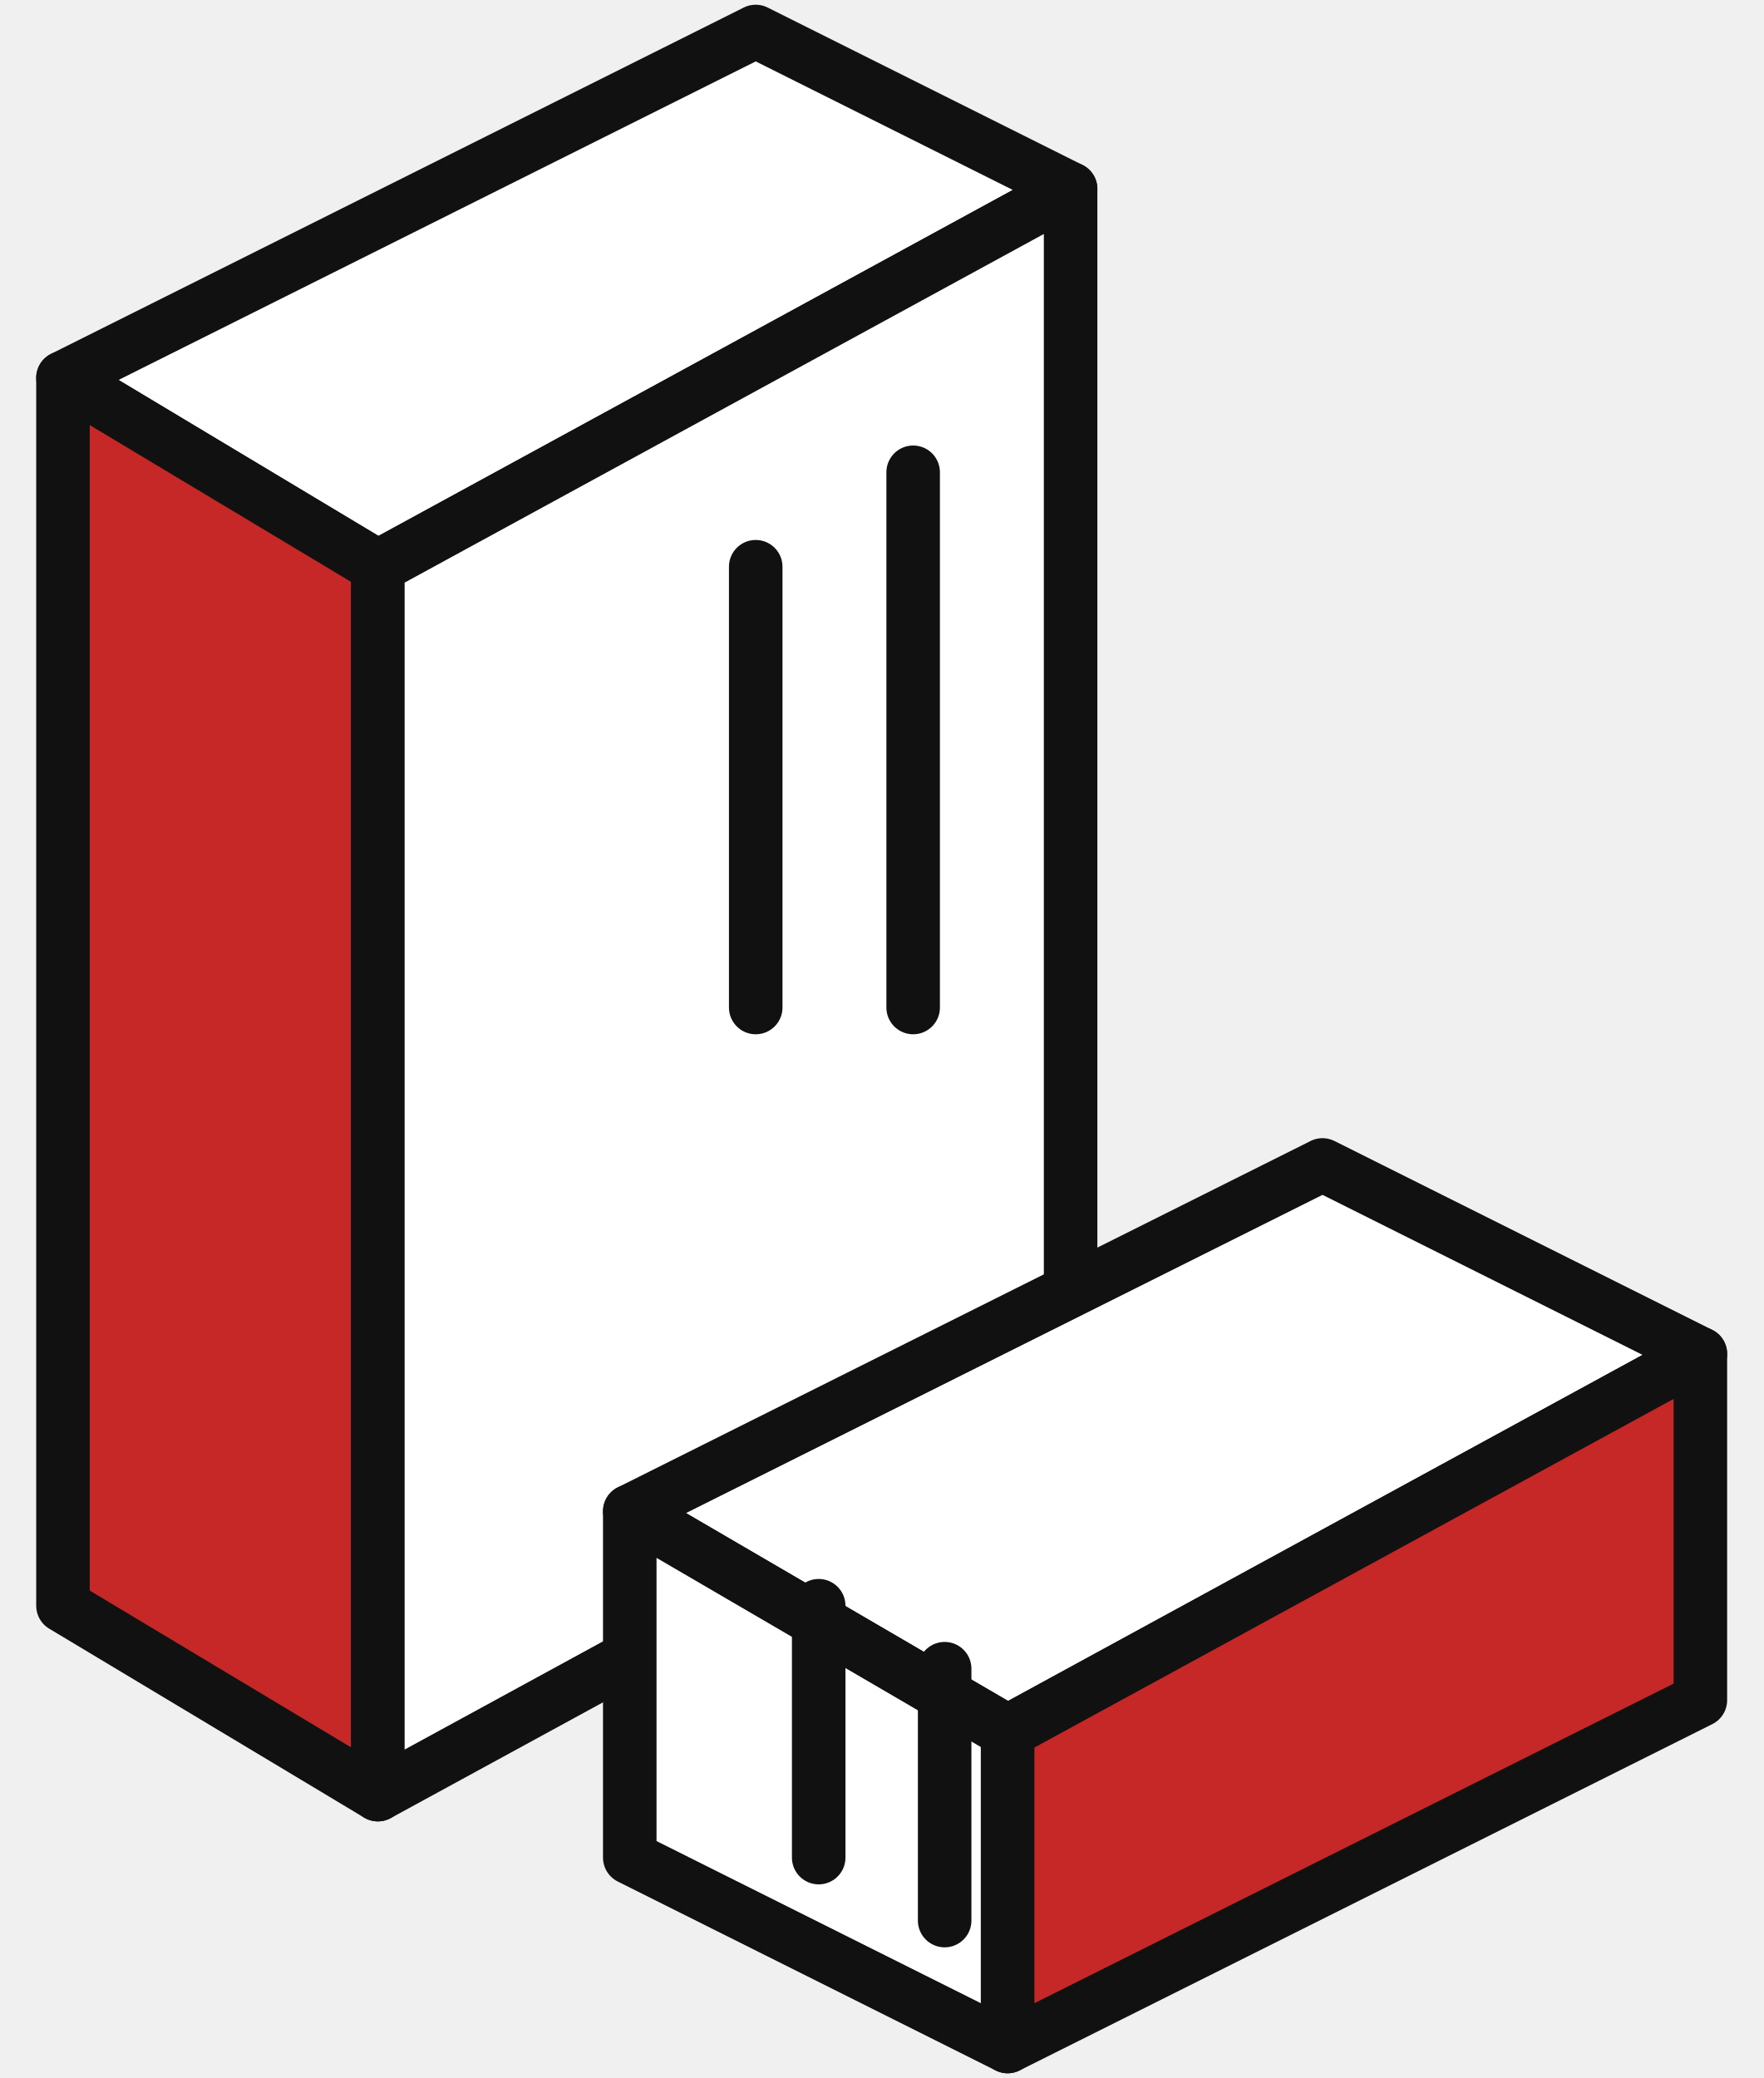
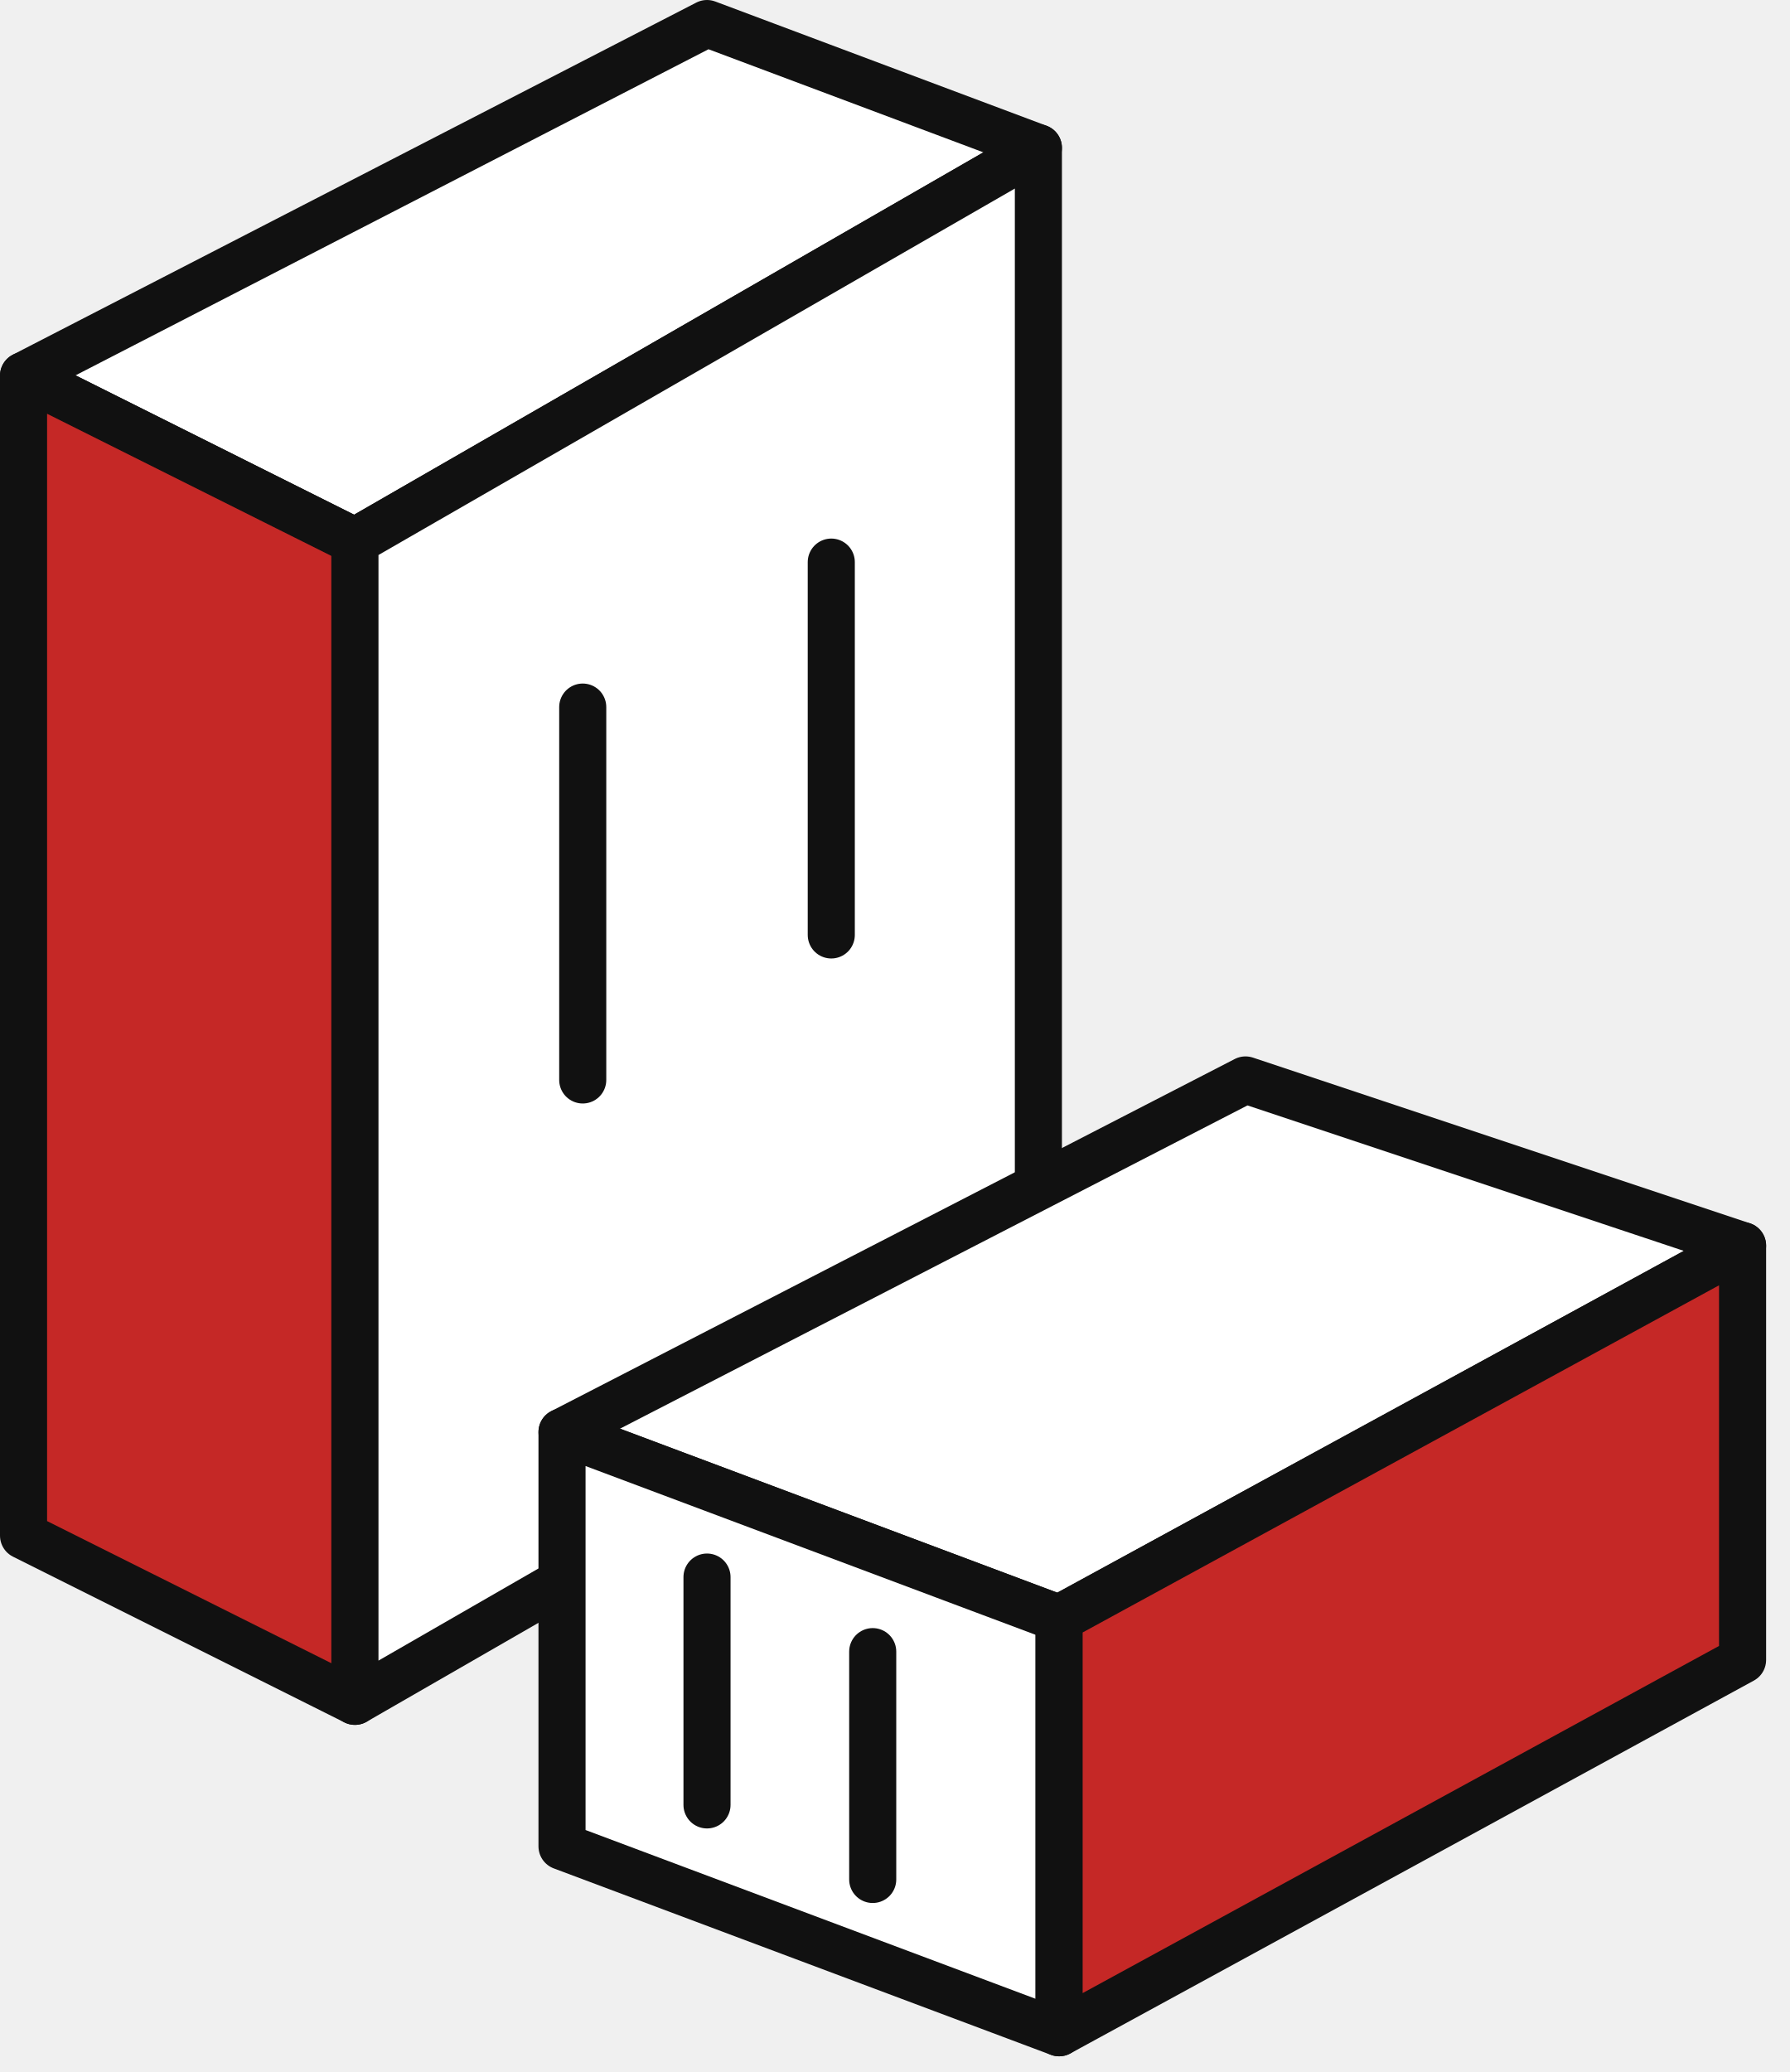
- <svg xmlns="http://www.w3.org/2000/svg" width="56" height="66" viewBox="0 0 56 66" fill="none">
-   <g stroke="#111" stroke-width="1.7" stroke-linejoin="round">
-     <path d="M2 12 24 1l10 5-22 12L2 12Z" fill="#fff" />
-     <path d="M2 12v39l10 6V18L2 12Z" fill="#C52826" />
-     <path d="M12 18 34 6v39L12 57V18Z" fill="#fff" />
-     <path d="M24 18v14M29 15v17" stroke-linecap="round" />
-     <path d="m20 48 22-11 12 6-22 12-12-7Z" fill="#fff" />
-     <path d="M20 48v11l12 6V55l-12-7Z" fill="#fff" />
-     <path d="m32 55 22-12v11L32 65V55Z" fill="#C52826" />
-     <path d="M26 51v8M30 53v8" stroke-linecap="round" />
-   </g>
+ <svg xmlns="http://www.w3.org/2000/svg" width="57" height="66" viewBox="0 0 57 66" fill="none">
+   <path d="M0.75 11.966L22.523 0.75L33.08 4.709L11.307 17.245L0.75 11.966Z" fill="white" stroke-width="1.5" stroke-linecap="round" stroke-linejoin="round" stroke="#111111" />
+   <path d="M0.75 11.966L11.307 17.245V54.193L0.75 48.915V11.966Z" fill="#C52826" stroke-width="1.5" stroke-linecap="round" stroke-linejoin="round" stroke="#111111" />
+   <path d="M11.307 17.245L33.08 4.709V41.657L11.307 54.193V17.245Z" fill="white" stroke-width="1.5" stroke-linecap="round" stroke-linejoin="round" stroke="#111111" />
+   <path d="M18.564 22.523V34.4M26.482 17.905V29.781" stroke-width="1.5" stroke-linecap="round" stroke-linejoin="round" stroke="#111111" />
+   <path d="M17.904 45.616L39.678 34.4L55.513 39.678L33.74 51.554L17.904 45.616Z" fill="white" stroke-width="1.5" stroke-linecap="round" stroke-linejoin="round" stroke="#111111" />
+   <path d="M17.904 45.616L33.74 51.554V64.75L17.904 58.812V45.616Z" fill="white" stroke-width="1.5" stroke-linecap="round" stroke-linejoin="round" stroke="#111111" />
+   <path d="M33.74 51.554L55.513 39.678V52.874L33.74 64.75V51.554Z" fill="#C52826" stroke-width="1.5" stroke-linecap="round" stroke-linejoin="round" stroke="#111111" />
+   <path d="M22.523 50.235V57.492M27.802 52.61V59.867" stroke-width="1.5" stroke-linecap="round" stroke-linejoin="round" stroke="#111111" />
</svg>
